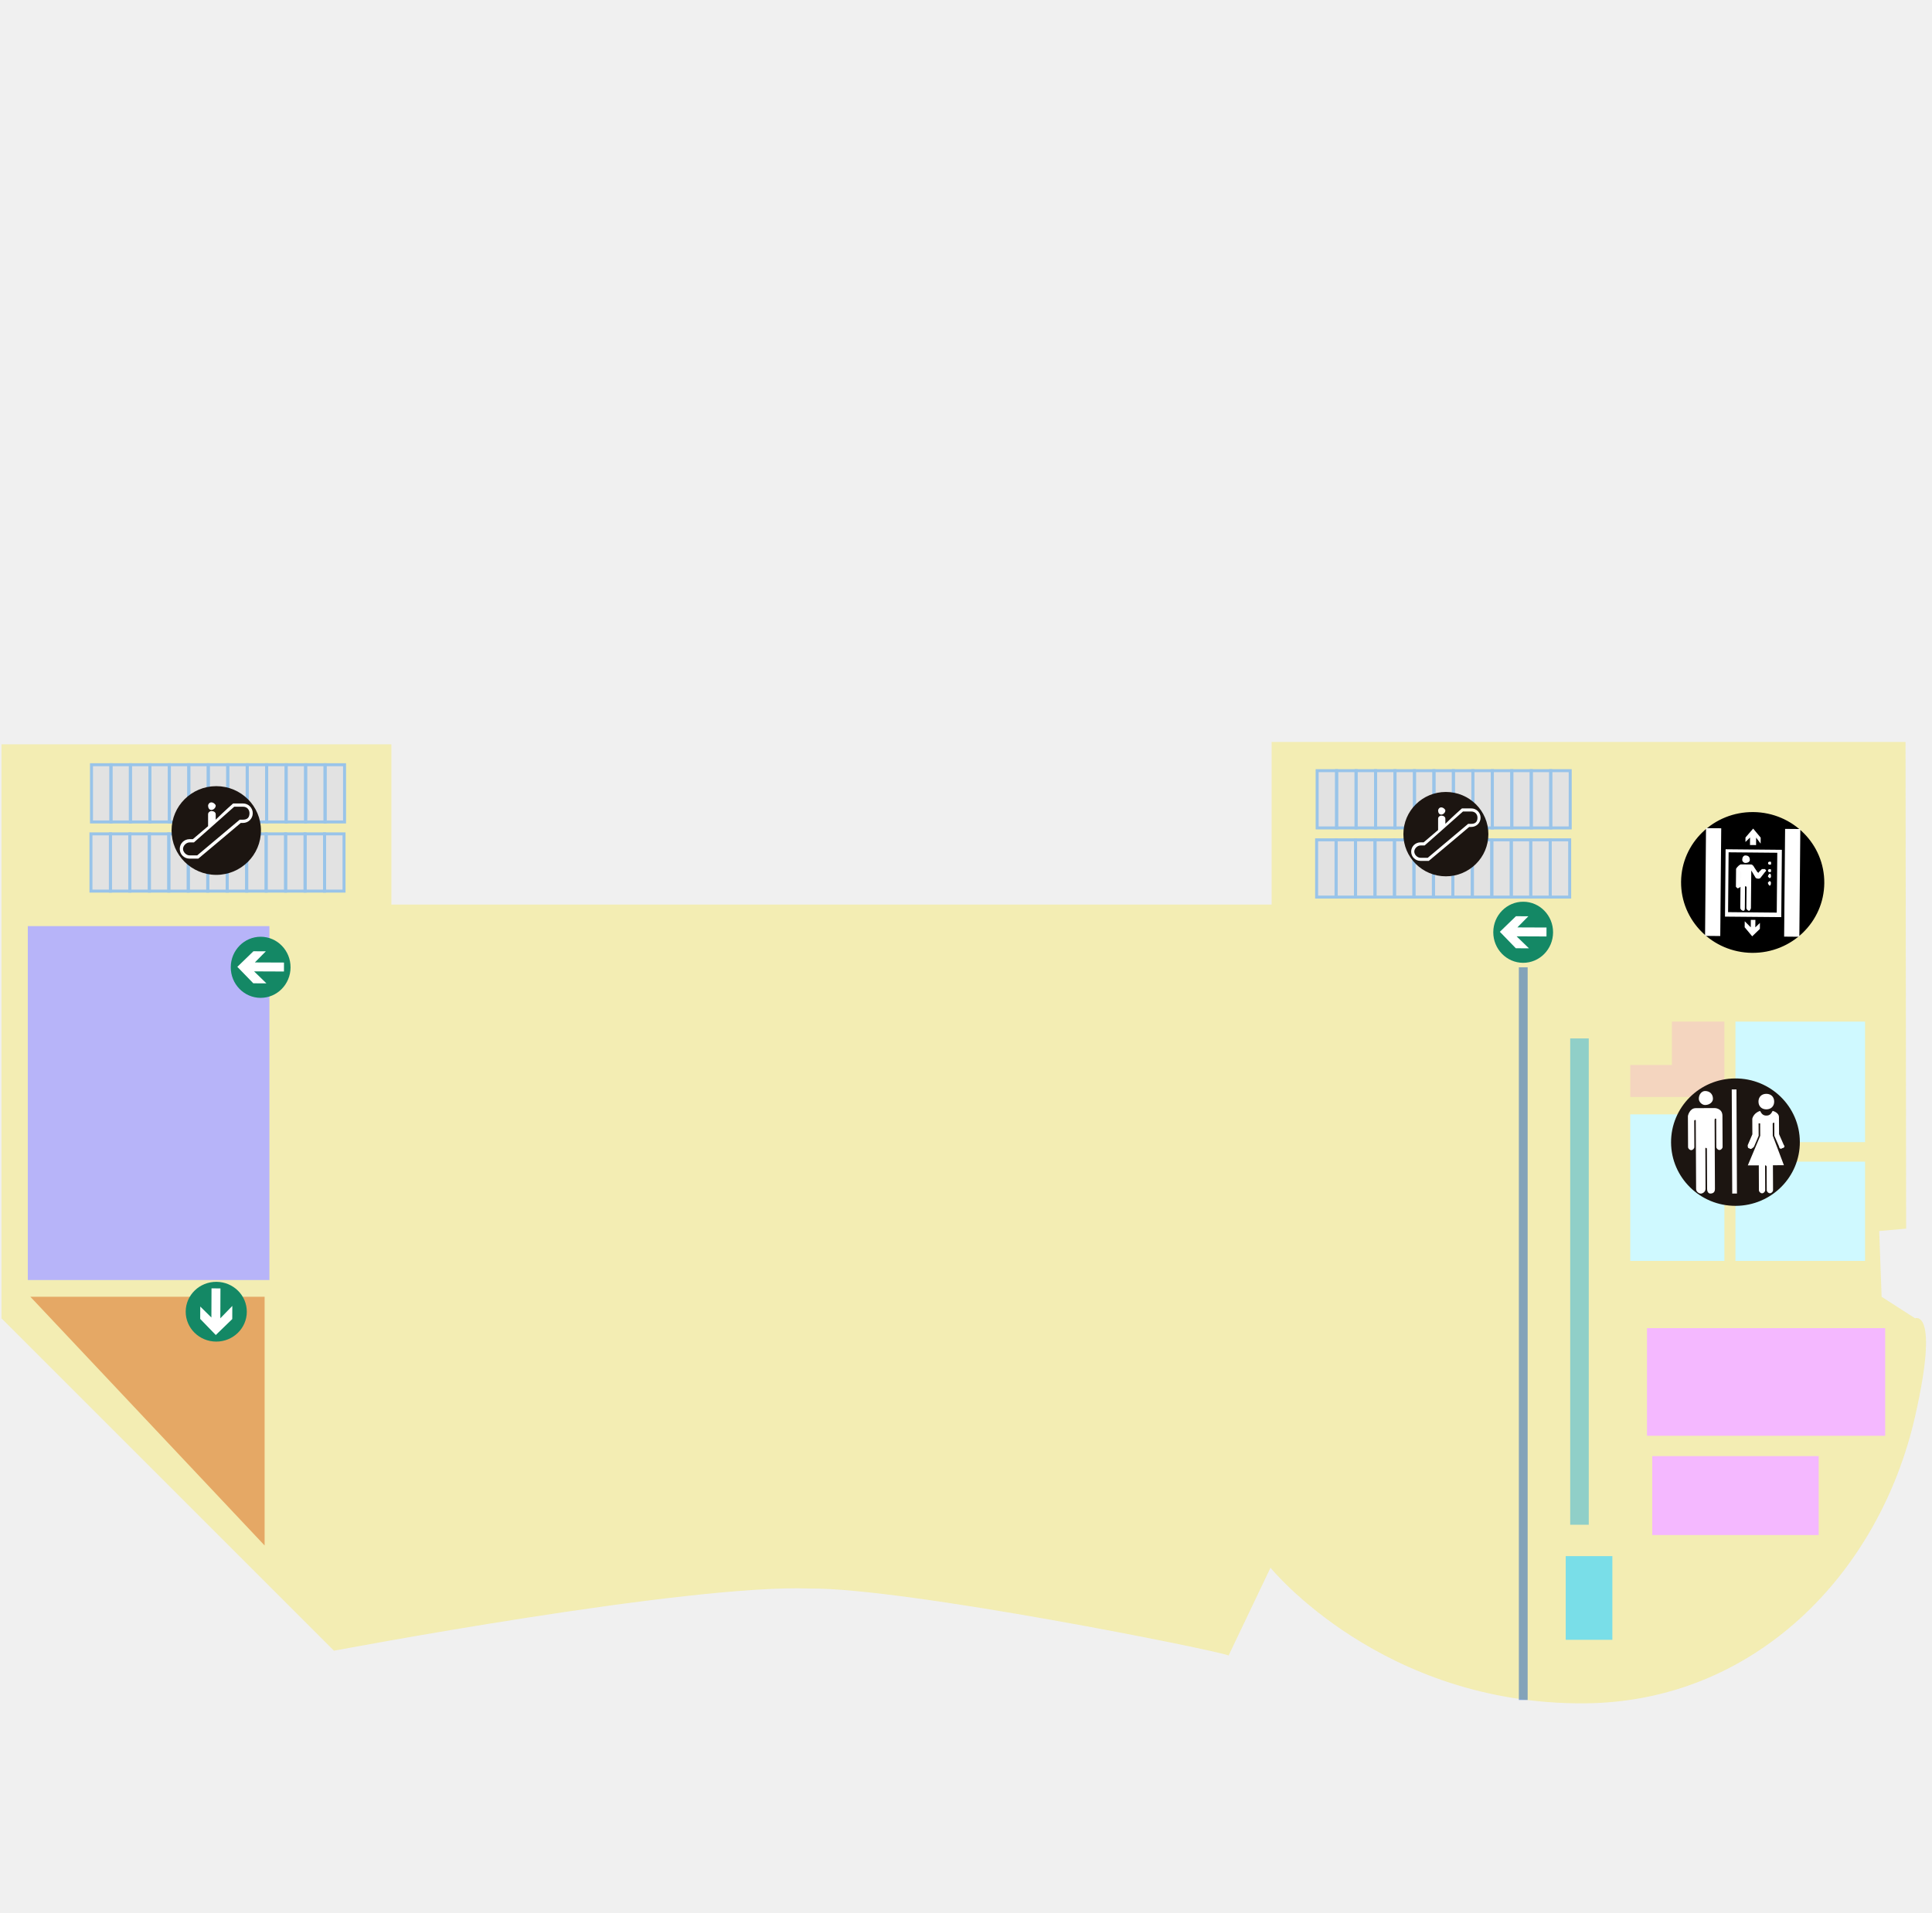
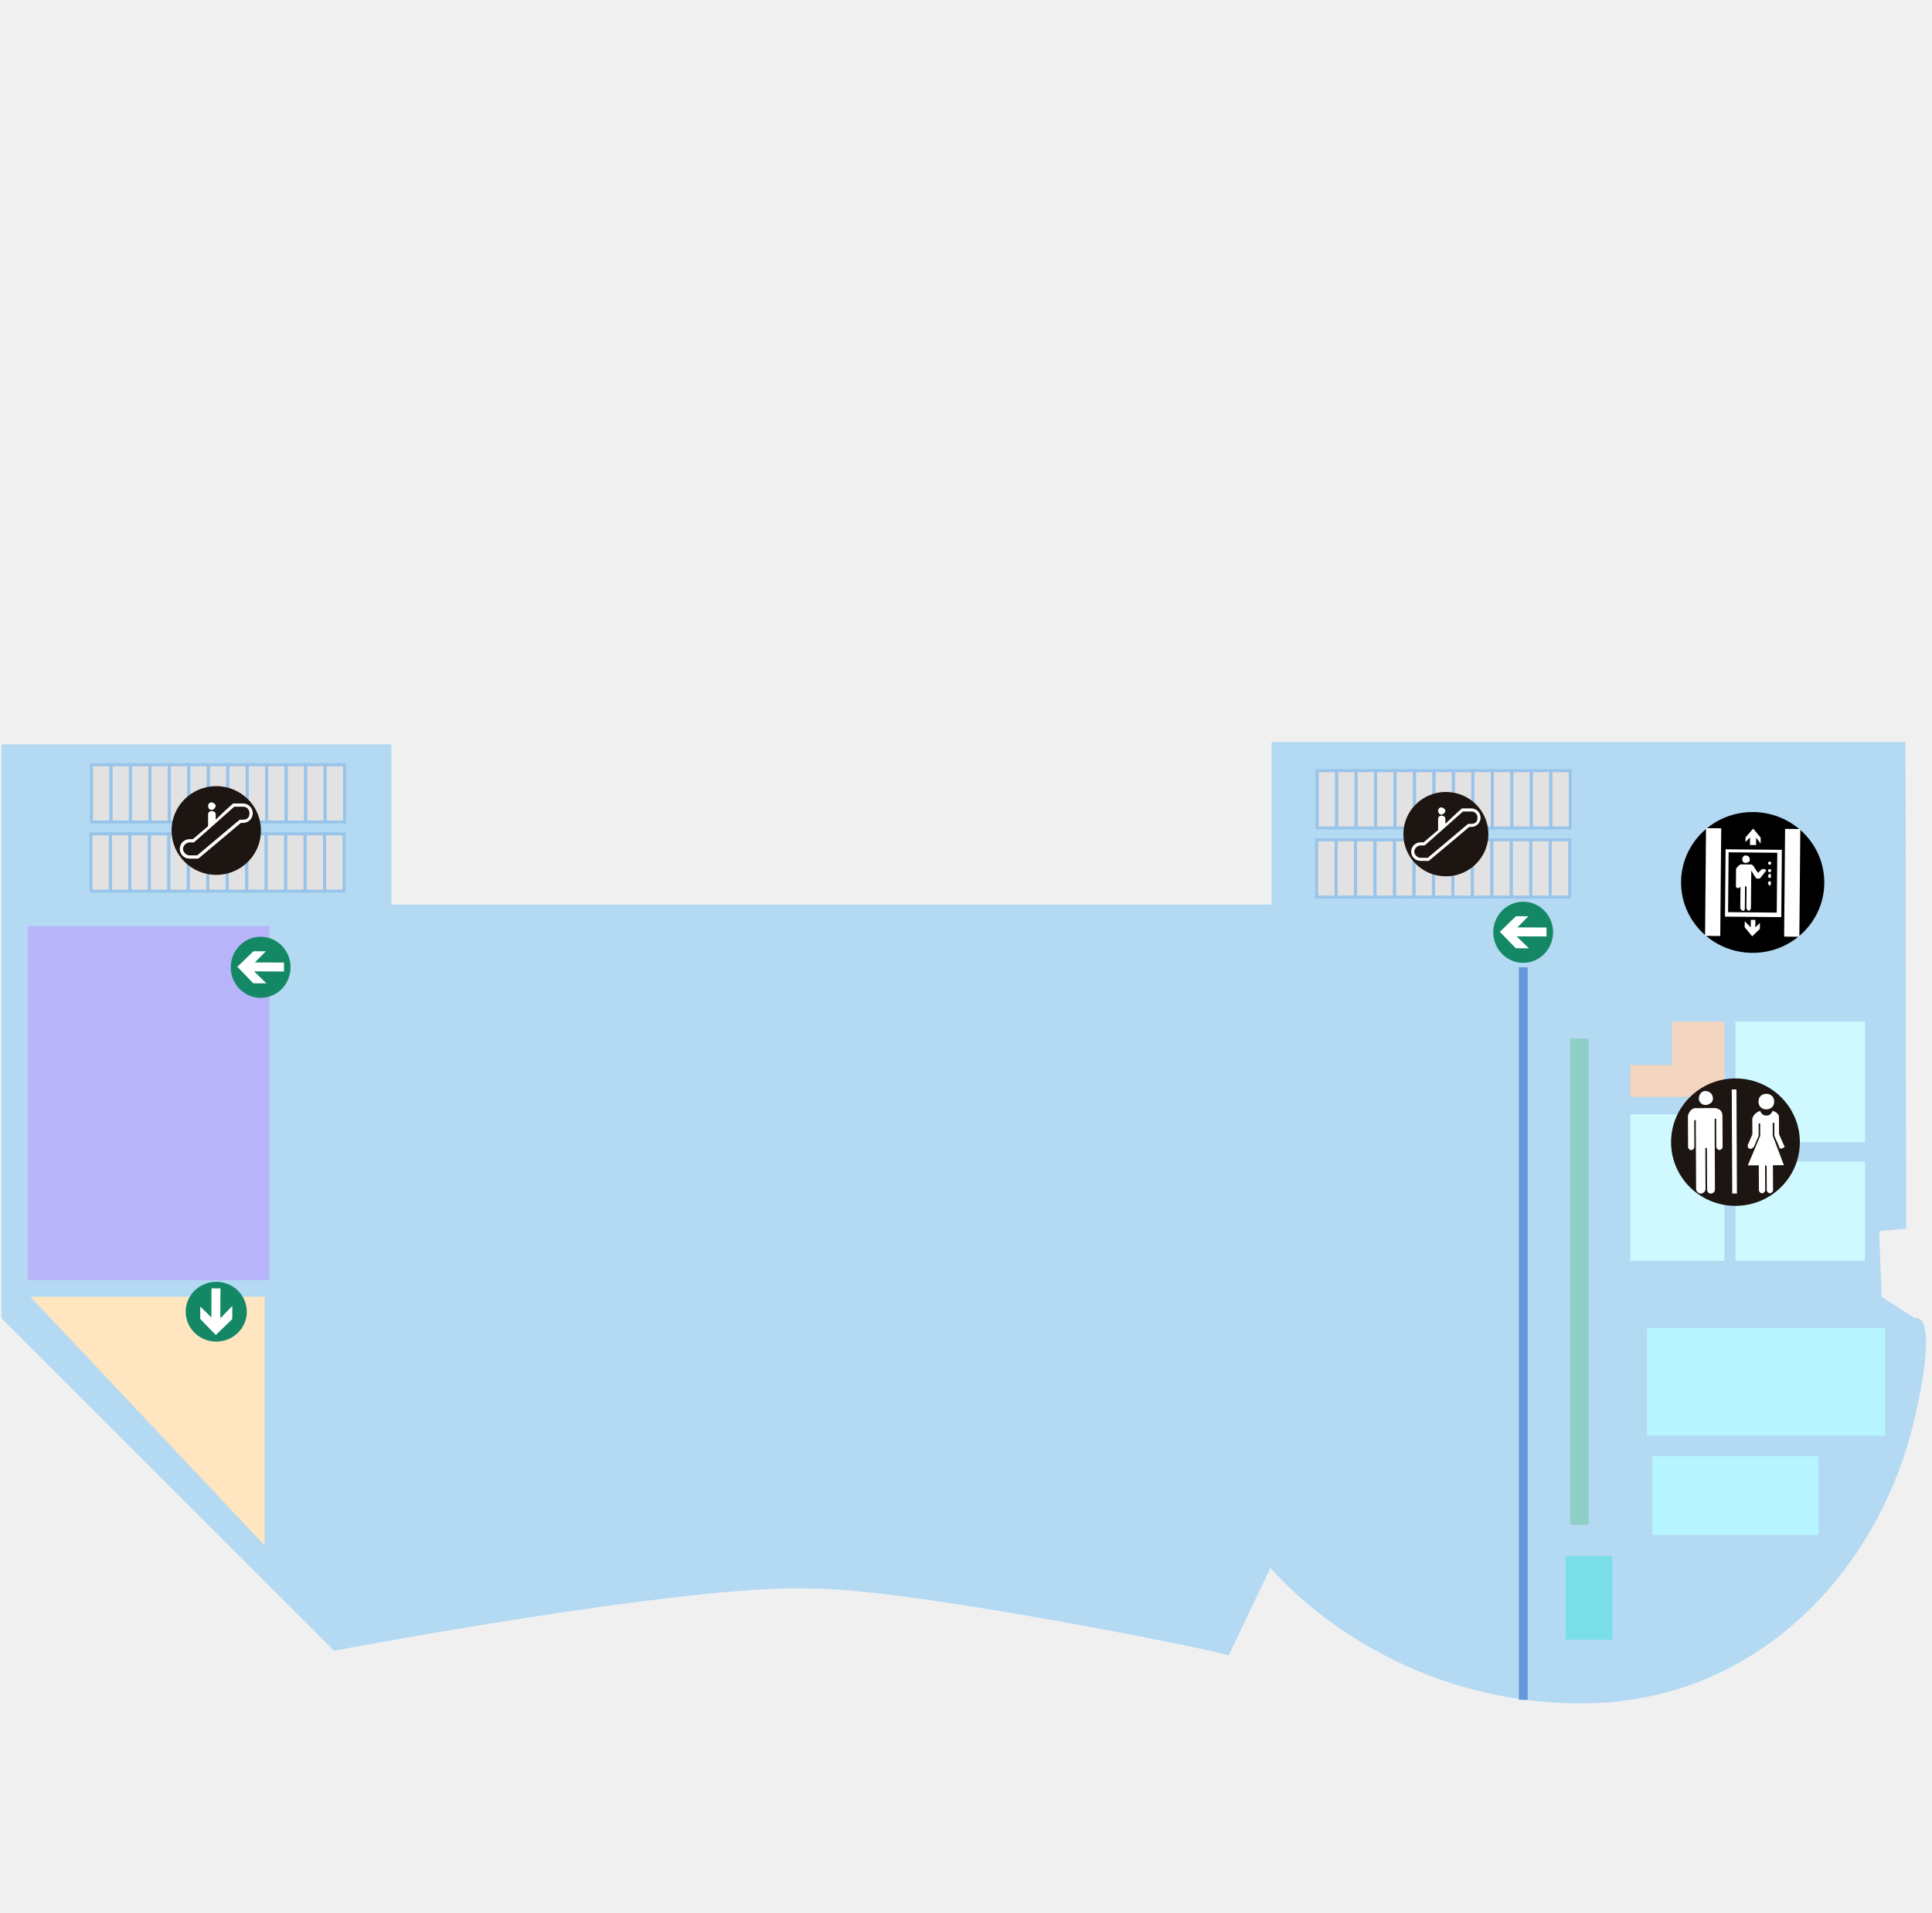
<svg xmlns="http://www.w3.org/2000/svg" version="1.1" id="图层_1" x="0px" y="0px" width="1292.763px" height="1280px" viewBox="0 0 1292.763 1280" enable-background="new 0 0 1292.763 1280" xml:space="preserve">
-   <path opacity="0.7" fill="#F4EB98" enable-background="new    " d="M1,498.193v384.135l222.478,222.478  c0,0,236.883-44.816,318.512-41.615c63.484-0.622,273.696,41.615,280.098,44.816l28.04-58.751c0,0,74.396,91.866,210.443,90.763  c113.173-0.917,196.869-86.43,220.878-192.067c16.455-72.403,0-65.623,0-65.623l-22.408-14.405l-1.601-44.015l18.006-1.601  l-0.399-325.714H850.898v108.838H261.892V498.193H1z" />
+   <path opacity="0.7" fill="#98CFF4" enable-background="new    " d="M1,498.193v384.135l222.478,222.478  c0,0,236.883-44.816,318.512-41.615c63.484-0.622,273.696,41.615,280.098,44.816l28.04-58.751c0,0,74.396,91.866,210.443,90.763  c113.173-0.917,196.869-86.43,220.878-192.067c16.455-72.403,0-65.623,0-65.623l-22.408-14.405l-1.601-44.015l18.006-1.601  l-0.399-325.714H850.898v108.838H261.892V498.193H1z" />
  <g>
    <g>
      <rect x="61.215" y="511.818" fill="#E2E2E2" width="168.629" height="38.305" />
      <rect x="61.215" y="511.818" fill="none" stroke="#99C4E9" stroke-width="2" stroke-miterlimit="10" width="13.026" height="38.305" />
      <rect x="74.241" y="511.818" fill="none" stroke="#99C4E9" stroke-width="2" stroke-miterlimit="10" width="13.026" height="38.305" />
      <rect x="87.267" y="511.818" fill="none" stroke="#99C4E9" stroke-width="2" stroke-miterlimit="10" width="13.026" height="38.305" />
      <rect x="100.29" y="511.818" fill="none" stroke="#99C4E9" stroke-width="2" stroke-miterlimit="10" width="13.026" height="38.305" />
      <rect x="113.316" y="511.818" fill="none" stroke="#99C4E9" stroke-width="2" stroke-miterlimit="10" width="13.026" height="38.305" />
      <rect x="126.341" y="511.818" fill="none" stroke="#99C4E9" stroke-width="2" stroke-miterlimit="10" width="13.026" height="38.305" />
      <rect x="139.367" y="511.818" fill="none" stroke="#99C4E9" stroke-width="2" stroke-miterlimit="10" width="13.026" height="38.305" />
      <rect x="152.391" y="511.818" fill="none" stroke="#99C4E9" stroke-width="2" stroke-miterlimit="10" width="13.026" height="38.305" />
      <rect x="165.417" y="511.818" fill="none" stroke="#99C4E9" stroke-width="2" stroke-miterlimit="10" width="13.026" height="38.305" />
      <rect x="178.443" y="511.818" fill="none" stroke="#99C4E9" stroke-width="2" stroke-miterlimit="10" width="13.026" height="38.305" />
      <rect x="191.469" y="511.818" fill="none" stroke="#99C4E9" stroke-width="2" stroke-miterlimit="10" width="13.026" height="38.305" />
      <rect x="204.495" y="511.818" fill="none" stroke="#99C4E9" stroke-width="2" stroke-miterlimit="10" width="13.026" height="38.305" />
      <rect x="217.519" y="511.818" fill="none" stroke="#99C4E9" stroke-width="2" stroke-miterlimit="10" width="13.026" height="38.305" />
    </g>
    <g>
      <rect x="60.864" y="558.107" fill="#E2E2E2" width="168.629" height="38.305" />
      <rect x="60.864" y="558.107" fill="none" stroke="#99C4E9" stroke-width="2" stroke-miterlimit="10" width="13.026" height="38.305" />
      <rect x="73.889" y="558.107" fill="none" stroke="#99C4E9" stroke-width="2" stroke-miterlimit="10" width="13.026" height="38.305" />
      <rect x="86.915" y="558.107" fill="none" stroke="#99C4E9" stroke-width="2" stroke-miterlimit="10" width="13.026" height="38.305" />
      <rect x="99.938" y="558.107" fill="none" stroke="#99C4E9" stroke-width="2" stroke-miterlimit="10" width="13.026" height="38.305" />
      <rect x="112.964" y="558.107" fill="none" stroke="#99C4E9" stroke-width="2" stroke-miterlimit="10" width="13.026" height="38.305" />
      <rect x="125.991" y="558.107" fill="none" stroke="#99C4E9" stroke-width="2" stroke-miterlimit="10" width="13.026" height="38.305" />
      <rect x="139.017" y="558.107" fill="none" stroke="#99C4E9" stroke-width="2" stroke-miterlimit="10" width="13.026" height="38.305" />
      <rect x="152.04" y="558.107" fill="none" stroke="#99C4E9" stroke-width="2" stroke-miterlimit="10" width="13.026" height="38.305" />
      <rect x="165.066" y="558.107" fill="none" stroke="#99C4E9" stroke-width="2" stroke-miterlimit="10" width="13.026" height="38.305" />
      <rect x="178.092" y="558.107" fill="none" stroke="#99C4E9" stroke-width="2" stroke-miterlimit="10" width="13.026" height="38.305" />
      <rect x="191.119" y="558.107" fill="none" stroke="#99C4E9" stroke-width="2" stroke-miterlimit="10" width="13.026" height="38.305" />
      <rect x="204.145" y="558.107" fill="none" stroke="#99C4E9" stroke-width="2" stroke-miterlimit="10" width="13.026" height="38.305" />
      <rect x="217.168" y="558.107" fill="none" stroke="#99C4E9" stroke-width="2" stroke-miterlimit="10" width="13.026" height="38.305" />
    </g>
  </g>
  <rect x="18.606" y="619.836" fill="#B7B4F9" width="161.657" height="236.883" />
-   <polygon fill="#E5A865" points="20.328,867.923 177.062,867.923 177.062,1034.381 " />
+   <polygon fill="#FFE5C0" points="20.328,867.923 177.062,867.923 177.062,1034.381 " />
  <rect x="1050.673" y="695.014" fill="#90CFC8" width="12.416" height="325.486" />
-   <rect x="1102.054" y="888.923" fill="#F4B8FF" width="159.384" height="72.025" />
-   <rect x="1105.563" y="974.563" fill="#F4B8FF" width="111.368" height="52.819" />
+   <rect x="1102.054" y="888.923" fill="#B6F5FF" width="159.384" height="72.025" />
+   <rect x="1105.563" y="974.563" fill="#B6F5FF" width="111.368" height="52.819" />
  <g>
    <path d="M1220.689,591.082c-0.239,26.007-21.879,46.904-48.339,46.653c-26.459-0.252-47.719-21.549-47.489-47.573   c0.239-26.014,21.879-46.904,48.338-46.653C1199.658,543.754,1220.93,565.058,1220.689,591.082z" />
    <path fill="#FFFFFF" d="M1177.591,621.714l-5.139,4.955l-5.045-6.066l0.05-4.001l4.034,4.04l0.045-4.994l3.053,0.028l-0.05,4.999   l3.086-2.974L1177.591,621.714z M1167.955,560.526l5.144-5.959l5.032,6.059l-0.033,4.006l-3.014-4.034l-0.039,4.999l-4.079-0.028   l0.045-5.011l-3.079,2.969L1167.955,560.526z M1164.606,593.548c0,0-1.031,0.988-2.048,0.976l-1.01-1.016l0.112-12.014   c0,0,1.044-1.992,3.086-2.974l7.131,0.073c0,0,1.01,0.011,2.014,2.026l2.003,3.014c0,0,0.998,1.021,1.021,0.018l2.048-1.98   c1.016,0.005,2.037,0.018,2.037,0.018c1.005,1.016,1.005,1.016-0.023,1.998l-3.086,3.977c0,0-1.021,0.988-3.052-0.028l-3.001-5.04   l-0.235,25.037c-0.005,1.003-1.037,1.992-1.037,1.992c-1.016-0.005-2.031-1.021-2.014-2.021l0.128-14.021   c0,0-1.01-1.005-1.021-0.005l-0.122,14.016c-0.018,1.005-0.018,2.016-1.037,1.993c-1.021-0.011-2.031-1.016-2.021-2.021   l0.234-25.031c0,0,0,0-0.018,0.993L1164.606,593.548z M1184.983,590.736c-0.005,1.005-0.018,1.998-1.032,1.993   c0,0-1.005-1.01-0.993-2.016l1.021-0.993C1185.001,589.73,1184.983,590.736,1184.983,590.736L1184.983,590.736z M1185.022,586.73   c0,0-0.005,1.003-1.032,0.988l-0.998-1.01c0.005-1,1.032-1.993,1.032-1.993C1185.04,584.727,1185.029,585.73,1185.022,586.73   L1185.022,586.73z M1185.063,582.729c-0.018,0.993-0.018,0.993-1.027,0.981c0,0-1.016,0-1.005-1.01   c0.011-0.998,1.022-0.998,1.022-0.998C1185.068,581.719,1185.068,581.719,1185.063,582.729L1185.063,582.729z M1185.107,577.717   c0,1.005,0,1.005-1.032,0.993c0,0-1.01-0.018-1.005-1.016s1.027-0.988,1.027-0.988   C1185.118,576.725,1185.118,576.725,1185.107,577.717L1185.107,577.717z M1170.867,575.575c0,1.005-1.031,1.998-3.063,1.98   c-1.016-0.011-2.031-1.027-2.019-2.026c0.018-2.003,1.049-2.996,2.071-2.986C1169.886,572.563,1170.9,573.578,1170.867,575.575   L1170.867,575.575z M1190.28,568.751l-35.628-0.341l-0.402,45.075l37.654,0.339l0.407-45.057L1190.28,568.751z M1189.241,570.744   c-0.018,3.008-0.341,38.06-0.363,40.058c-3.058-0.039-29.512-0.279-32.576-0.312c0.023-1.998,0.346-37.05,0.369-40.053   C1159.718,570.476,1186.189,570.715,1189.241,570.744L1189.241,570.744z M1203.994,626.96l-10.171-0.094l0.648-72.092l10.178,0.089   L1203.994,626.96z M1151.082,626.47l-10.171-0.094l0.641-72.097l10.177,0.083L1151.082,626.47z" />
  </g>
  <g>
    <rect x="1161.246" y="683.754" fill="#CFF9FF" width="86.721" height="80.672" />
    <rect x="1161.246" y="777.477" fill="#CFF9FF" width="86.721" height="66.436" />
    <rect x="1090.855" y="745.842" fill="#CFF9FF" width="62.994" height="98.073" />
    <polygon fill="#F4D5BF" points="1118.735,683.754 1118.735,712.821 1090.855,712.821 1090.855,734.174 1153.849,734.174    1153.849,721.124 1153.849,712.821 1153.849,683.754  " />
    <g>
      <path fill="#1C1511" d="M1204.334,764.211c0.116,23.548-19.073,42.733-42.872,42.853c-23.795,0.116-43.18-18.883-43.301-42.426    c-0.11-23.548,19.084-42.727,42.884-42.848C1184.836,721.664,1204.218,740.663,1204.334,764.211z" />
      <g>
        <path fill="#FFFFFF" d="M1187.163,737.26c0.012,3.12-2.078,5.208-5.228,5.224c-3.151,0.01-5.259-2.053-5.28-5.174     c-0.015-3.12,2.078-5.21,5.228-5.224C1185.028,732.072,1187.142,734.14,1187.163,737.26L1187.163,737.26z" />
        <path fill="#FFFFFF" d="M1133.734,767.678c0.011,1.042-1.037,2.089-2.088,2.094c-1.047,0-2.109-1.037-2.109-2.073l-0.102-20.794     c0,0,1.028-5.205,5.224-5.229l12.612-0.061c0,0,5.244-0.025,5.268,5.174l0.106,20.801c0,1.042-1.042,2.078-2.094,2.088     c-1.052,0.005-2.104-1.032-2.114-2.068l-0.09-18.718c0,0-1.057-1.042-1.042,1.047l0.216,45.757     c0.015,2.073-1.021,3.115-3.13,3.135c-1.045,0-2.107-1.037-2.114-3.115l-0.131-27.036c0,0-1.057-1.042-1.052,0l0.128,27.041     c0.015,2.078-2.083,3.132-3.135,3.135c-1.042,0.005-3.151-1.032-3.166-3.105l-0.223-45.752c0,0-0.005-1.042-1.047,0.005     L1133.734,767.678z" />
        <path fill="#FFFFFF" d="M1190.352,747.638l0.07,11.445l3.181,7.261c1.057,1.037,0.011,2.083-1.037,2.089     c-1.052,1.042-2.104,0.01-2.112-1.032l-3.186-7.261l-0.03-8.318c-0.015-1.047-1.062,0-1.062,0l0.046,8.318l7.448,19.719     l-7.351,0.036l0.085,16.648c0.005,1.037-1.042,2.083-2.094,2.083c-1.047,0.01-2.104-1.021-2.109-2.063l-0.075-15.601     c-0.011-1.032-1.057-1.032-1.057-1.032l0.075,16.633c0.011,1.042-1.031,2.089-2.088,2.094c-1.052,0.01-2.109-1.032-2.109-2.07     l-0.08-16.638l-7.358,0.031l8.313-19.794l-0.049-8.318h-1.047l0.046,8.318l-3.115,7.297c-1.047,1.047-2.094,2.089-3.151,1.062     c-1.047,0.005-1.057-1.042-1.057-2.083l3.115-7.287l-0.051-10.403c1.032-4.167,5.224-5.224,5.224-5.224     c1.057,2.073,2.119,3.11,4.218,3.101c2.099-0.01,3.14-1.062,4.189-3.146C1186.14,743.5,1190.344,744.518,1190.352,747.638     L1190.352,747.638z" />
        <path fill="#FFFFFF" d="M1146.192,735.378c0.011,2.083-2.089,4.171-5.239,4.192c-2.099,0.011-4.207-2.063-4.218-4.151     c-0.02-3.105,2.068-5.205,4.171-5.219C1144.057,730.19,1146.171,732.253,1146.192,735.378L1146.192,735.378z" />
        <rect x="1158.918" y="729.143" transform="matrix(1 -0.0047 0.0047 1 -3.5779 5.4627)" fill="#FFFFFF" width="3.156" height="69.685" />
      </g>
    </g>
  </g>
  <g>
    <g>
      <rect x="881.343" y="515.81" fill="#E2E2E2" width="168.629" height="38.305" />
      <rect x="881.343" y="515.81" fill="none" stroke="#99C4E9" stroke-width="2" stroke-miterlimit="10" width="13.026" height="38.305" />
      <rect x="894.369" y="515.81" fill="none" stroke="#99C4E9" stroke-width="2" stroke-miterlimit="10" width="13.026" height="38.305" />
      <rect x="907.395" y="515.81" fill="none" stroke="#99C4E9" stroke-width="2" stroke-miterlimit="10" width="13.026" height="38.305" />
      <rect x="920.419" y="515.81" fill="none" stroke="#99C4E9" stroke-width="2" stroke-miterlimit="10" width="13.026" height="38.305" />
      <rect x="933.445" y="515.81" fill="none" stroke="#99C4E9" stroke-width="2" stroke-miterlimit="10" width="13.026" height="38.305" />
      <rect x="946.47" y="515.81" fill="none" stroke="#99C4E9" stroke-width="2" stroke-miterlimit="10" width="13.026" height="38.305" />
      <rect x="959.496" y="515.81" fill="none" stroke="#99C4E9" stroke-width="2" stroke-miterlimit="10" width="13.026" height="38.305" />
      <rect x="972.519" y="515.81" fill="none" stroke="#99C4E9" stroke-width="2" stroke-miterlimit="10" width="13.026" height="38.305" />
      <rect x="985.545" y="515.81" fill="none" stroke="#99C4E9" stroke-width="2" stroke-miterlimit="10" width="13.026" height="38.305" />
      <rect x="998.572" y="515.81" fill="none" stroke="#99C4E9" stroke-width="2" stroke-miterlimit="10" width="13.026" height="38.305" />
      <rect x="1011.598" y="515.81" fill="none" stroke="#99C4E9" stroke-width="2" stroke-miterlimit="10" width="13.026" height="38.305" />
      <rect x="1024.624" y="515.81" fill="none" stroke="#99C4E9" stroke-width="2" stroke-miterlimit="10" width="13.026" height="38.305" />
      <rect x="1037.647" y="515.81" fill="none" stroke="#99C4E9" stroke-width="2" stroke-miterlimit="10" width="13.026" height="38.305" />
    </g>
    <g>
      <rect x="880.992" y="562.099" fill="#E2E2E2" width="168.629" height="38.305" />
      <rect x="880.992" y="562.099" fill="none" stroke="#99C4E9" stroke-width="2" stroke-miterlimit="10" width="13.026" height="38.305" />
      <rect x="894.017" y="562.099" fill="none" stroke="#99C4E9" stroke-width="2" stroke-miterlimit="10" width="13.026" height="38.305" />
      <rect x="907.043" y="562.099" fill="none" stroke="#99C4E9" stroke-width="2" stroke-miterlimit="10" width="13.026" height="38.305" />
      <rect x="920.067" y="562.099" fill="none" stroke="#99C4E9" stroke-width="2" stroke-miterlimit="10" width="13.026" height="38.305" />
      <rect x="933.093" y="562.099" fill="none" stroke="#99C4E9" stroke-width="2" stroke-miterlimit="10" width="13.026" height="38.305" />
      <rect x="946.119" y="562.099" fill="none" stroke="#99C4E9" stroke-width="2" stroke-miterlimit="10" width="13.026" height="38.305" />
      <rect x="959.145" y="562.099" fill="none" stroke="#99C4E9" stroke-width="2" stroke-miterlimit="10" width="13.026" height="38.305" />
      <rect x="972.169" y="562.099" fill="none" stroke="#99C4E9" stroke-width="2" stroke-miterlimit="10" width="13.026" height="38.305" />
      <rect x="985.195" y="562.099" fill="none" stroke="#99C4E9" stroke-width="2" stroke-miterlimit="10" width="13.026" height="38.305" />
      <rect x="998.221" y="562.099" fill="none" stroke="#99C4E9" stroke-width="2" stroke-miterlimit="10" width="13.026" height="38.305" />
      <rect x="1011.247" y="562.099" fill="none" stroke="#99C4E9" stroke-width="2" stroke-miterlimit="10" width="13.026" height="38.305" />
      <rect x="1024.273" y="562.099" fill="none" stroke="#99C4E9" stroke-width="2" stroke-miterlimit="10" width="13.026" height="38.305" />
      <rect x="1037.297" y="562.099" fill="none" stroke="#99C4E9" stroke-width="2" stroke-miterlimit="10" width="13.026" height="38.305" />
    </g>
  </g>
  <g>
    <path fill="#1C1511" d="M995.918,558.284c0,15.59-12.731,28.228-28.435,28.228c-15.703,0-28.434-12.639-28.434-28.228   c0-15.595,12.731-28.238,28.434-28.238C983.187,530.047,995.918,542.689,995.918,558.284z" />
    <path fill="#FFFFFF" d="M978.228,541.064L978.228,541.064c0,0-5.546,4.821-11.092,10.331v-3.446c0-1.376-1.384-2.063-2.773-2.063   c-0.692,0-2.078,0.689-2.078,2.063v7.575c-4.852,4.132-9.705,8.264-9.705,8.264c-0.692,0-2.08,0-2.08,0   c-3.462,0-6.239,2.754-6.239,6.203c0,3.44,2.776,6.194,6.239,6.194h5.546c0,0,26.341-22.036,27.036-22.723c0.689,0,1.386,0,1.386,0   c3.466,0,6.239-2.754,6.239-6.2c0-3.44-2.773-6.197-6.239-6.197L978.228,541.064L978.228,541.064z M984.468,543.129   c2.77,0,4.159,2.063,4.159,4.132c0,2.756-1.388,4.136-4.159,4.136h-2.08l-27.034,22.723c-0.692,0-4.854,0-4.854,0   c-2.08,0-4.159-2.063-4.159-4.128c0-2.063,2.078-4.136,4.159-4.136h2.773c0,0,24.956-22.035,25.649-22.728   C979.617,543.129,984.468,543.129,984.468,543.129L984.468,543.129z M967.136,542.439c0,1.382-1.384,2.754-2.773,2.754   c-1.382,0-2.078-1.371-2.078-2.754c0-0.689,0.696-2.063,2.078-2.063C965.75,540.374,967.136,541.749,967.136,542.439   L967.136,542.439z" />
  </g>
  <g>
    <path fill="#1C1511" d="M174.608,555.859c0,16.395-13.389,29.686-29.904,29.686s-29.903-13.291-29.903-29.686   c0-16.401,13.389-29.697,29.903-29.697C161.22,526.163,174.608,539.458,174.608,555.859z" />
    <path fill="#FFFFFF" d="M156.003,537.75L156.003,537.75c0,0-5.832,5.07-11.665,10.865v-3.624c0-1.447-1.456-2.17-2.917-2.17   c-0.728,0-2.185,0.724-2.185,2.17v7.967c-5.102,4.345-10.207,8.691-10.207,8.691c-0.728,0-2.188,0-2.188,0   c-3.641,0-6.561,2.896-6.561,6.524c0,3.617,2.919,6.513,6.561,6.513h5.832c0,0,27.702-23.174,28.432-23.897   c0.724,0,1.458,0,1.458,0c3.645,0,6.561-2.896,6.561-6.52c0-3.617-2.917-6.517-6.561-6.517L156.003,537.75L156.003,537.75z    M162.565,539.92c2.913,0,4.373,2.17,4.373,4.345c0,2.899-1.46,4.349-4.373,4.349h-2.188l-28.43,23.897c-0.728,0-5.104,0-5.104,0   c-2.188,0-4.373-2.17-4.373-4.342c0-2.17,2.185-4.349,4.373-4.349h2.917c0,0,26.246-23.173,26.974-23.902   C157.465,539.92,162.565,539.92,162.565,539.92L162.565,539.92z M144.339,539.196c0,1.453-1.456,2.896-2.917,2.896   c-1.453,0-2.185-1.442-2.185-2.896c0-0.724,0.732-2.17,2.185-2.17C142.882,537.024,144.339,538.47,144.339,539.196L144.339,539.196   z" />
  </g>
  <g>
    <path fill="#148865" d="M144.785,857.908c11.292,0.049,20.41,9.041,20.365,20.092c-0.051,11.045-9.241,19.967-20.527,19.918   c-11.292-0.047-20.41-9.041-20.365-20.09C124.304,866.779,133.495,857.862,144.785,857.908z" />
    <path fill="#FFFFFF" d="M141.527,862.296l-0.079,19.501L134,874.453l-0.035,8.291l10.427,10.773l11.016-10.683l0.037-8.78   l-8.017,8.26l0.086-19.995L141.527,862.296z" />
  </g>
  <rect x="1016.314" y="647.407" opacity="0.5" fill="#1359BF" enable-background="new    " width="5.89" height="490.376" />
  <rect x="1047.673" y="1041.5" fill="#79DEE8" width="31.208" height="56" />
  <g>
    <path fill="#148865" d="M194.418,647.488c-0.049,11.292-9.041,20.41-20.092,20.365c-11.045-0.051-19.967-9.241-19.918-20.527   c0.047-11.292,9.041-20.41,20.09-20.365C185.547,627.007,194.465,636.198,194.418,647.488z" />
    <path fill="#FFFFFF" d="M190.031,644.229l-19.501-0.079l7.344-7.448l-8.291-0.035l-10.773,10.427l10.683,11.016l8.78,0.037   l-8.26-8.017l19.995,0.086L190.031,644.229z" />
  </g>
  <g>
    <path fill="#148865" d="M1039.209,624.041c-0.049,11.292-9.041,20.41-20.092,20.365c-11.045-0.051-19.967-9.241-19.918-20.527   c0.047-11.292,9.041-20.41,20.09-20.365C1030.338,603.56,1039.255,612.751,1039.209,624.041z" />
    <path fill="#FFFFFF" d="M1034.821,620.783l-19.501-0.079l7.344-7.448l-8.291-0.035l-10.773,10.427l10.683,11.016l8.78,0.037   l-8.26-8.017l19.995,0.086L1034.821,620.783z" />
  </g>
</svg>
